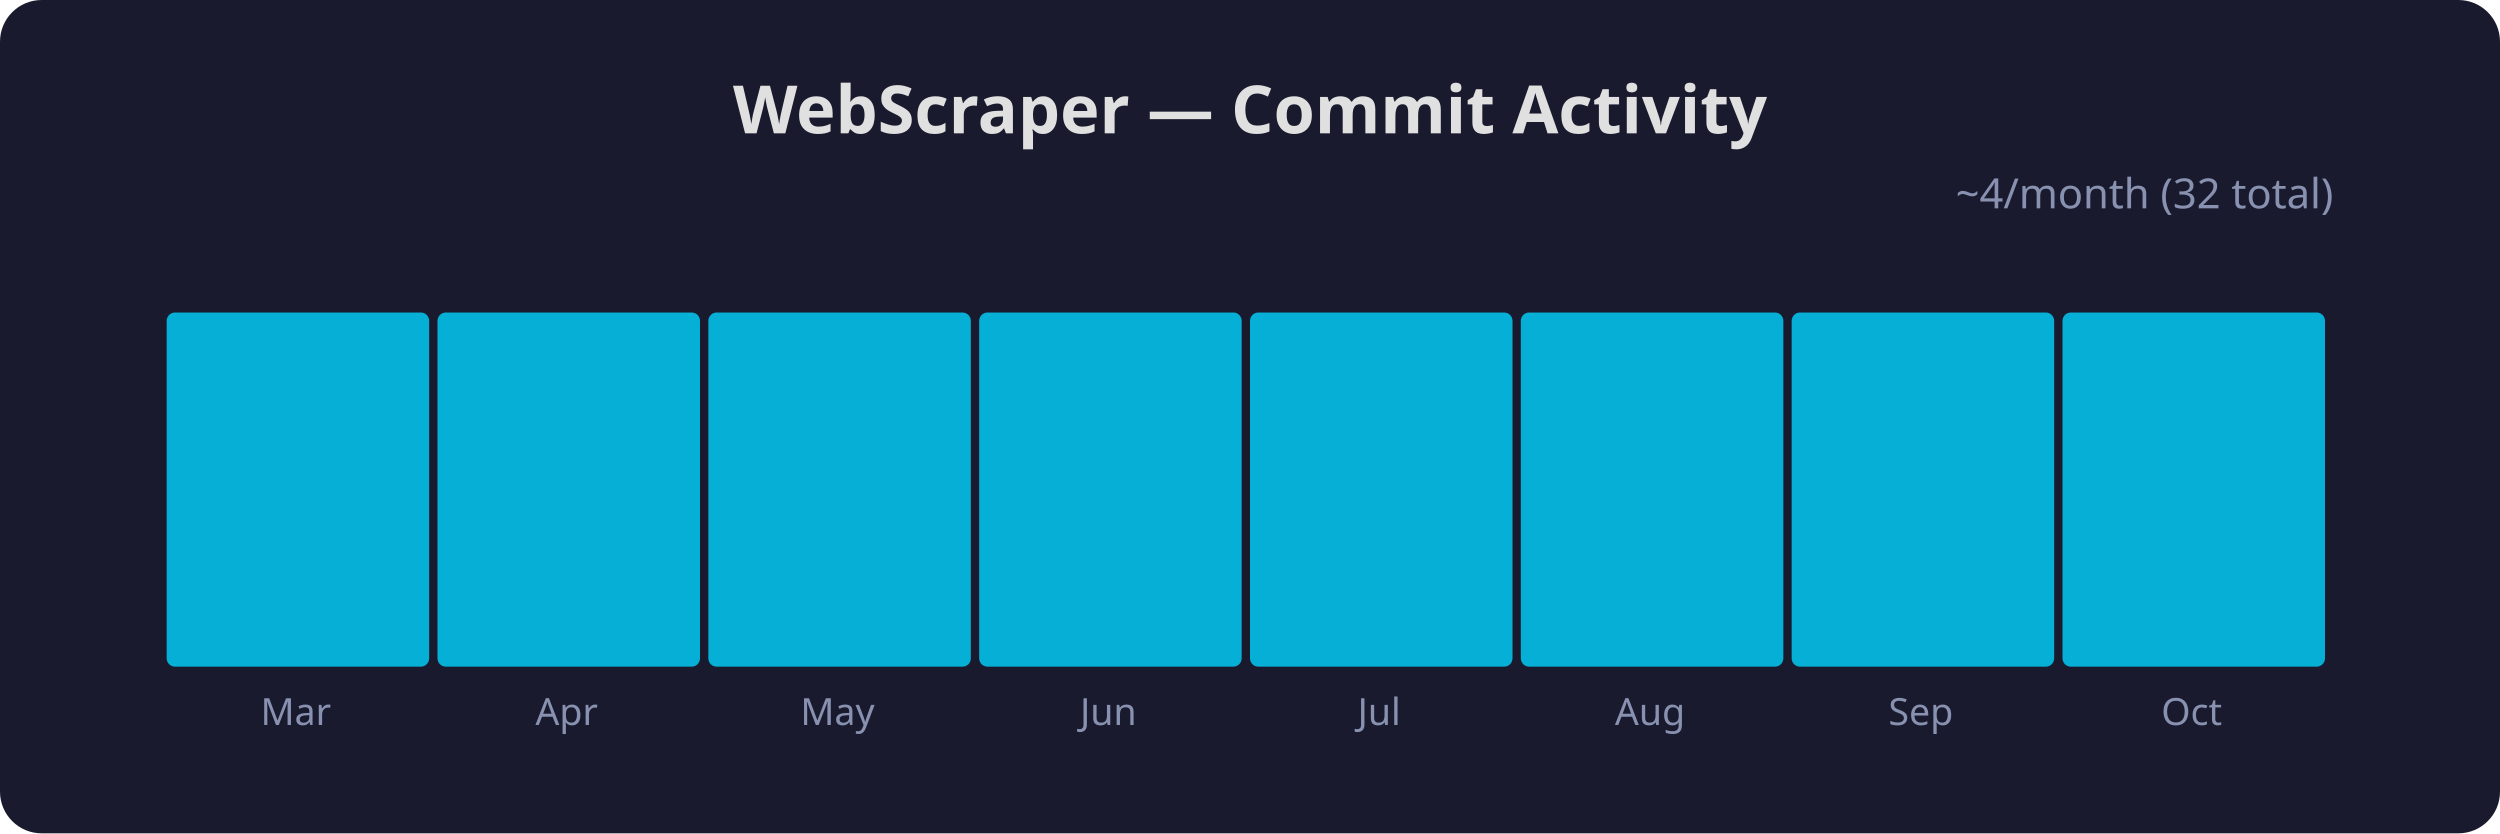
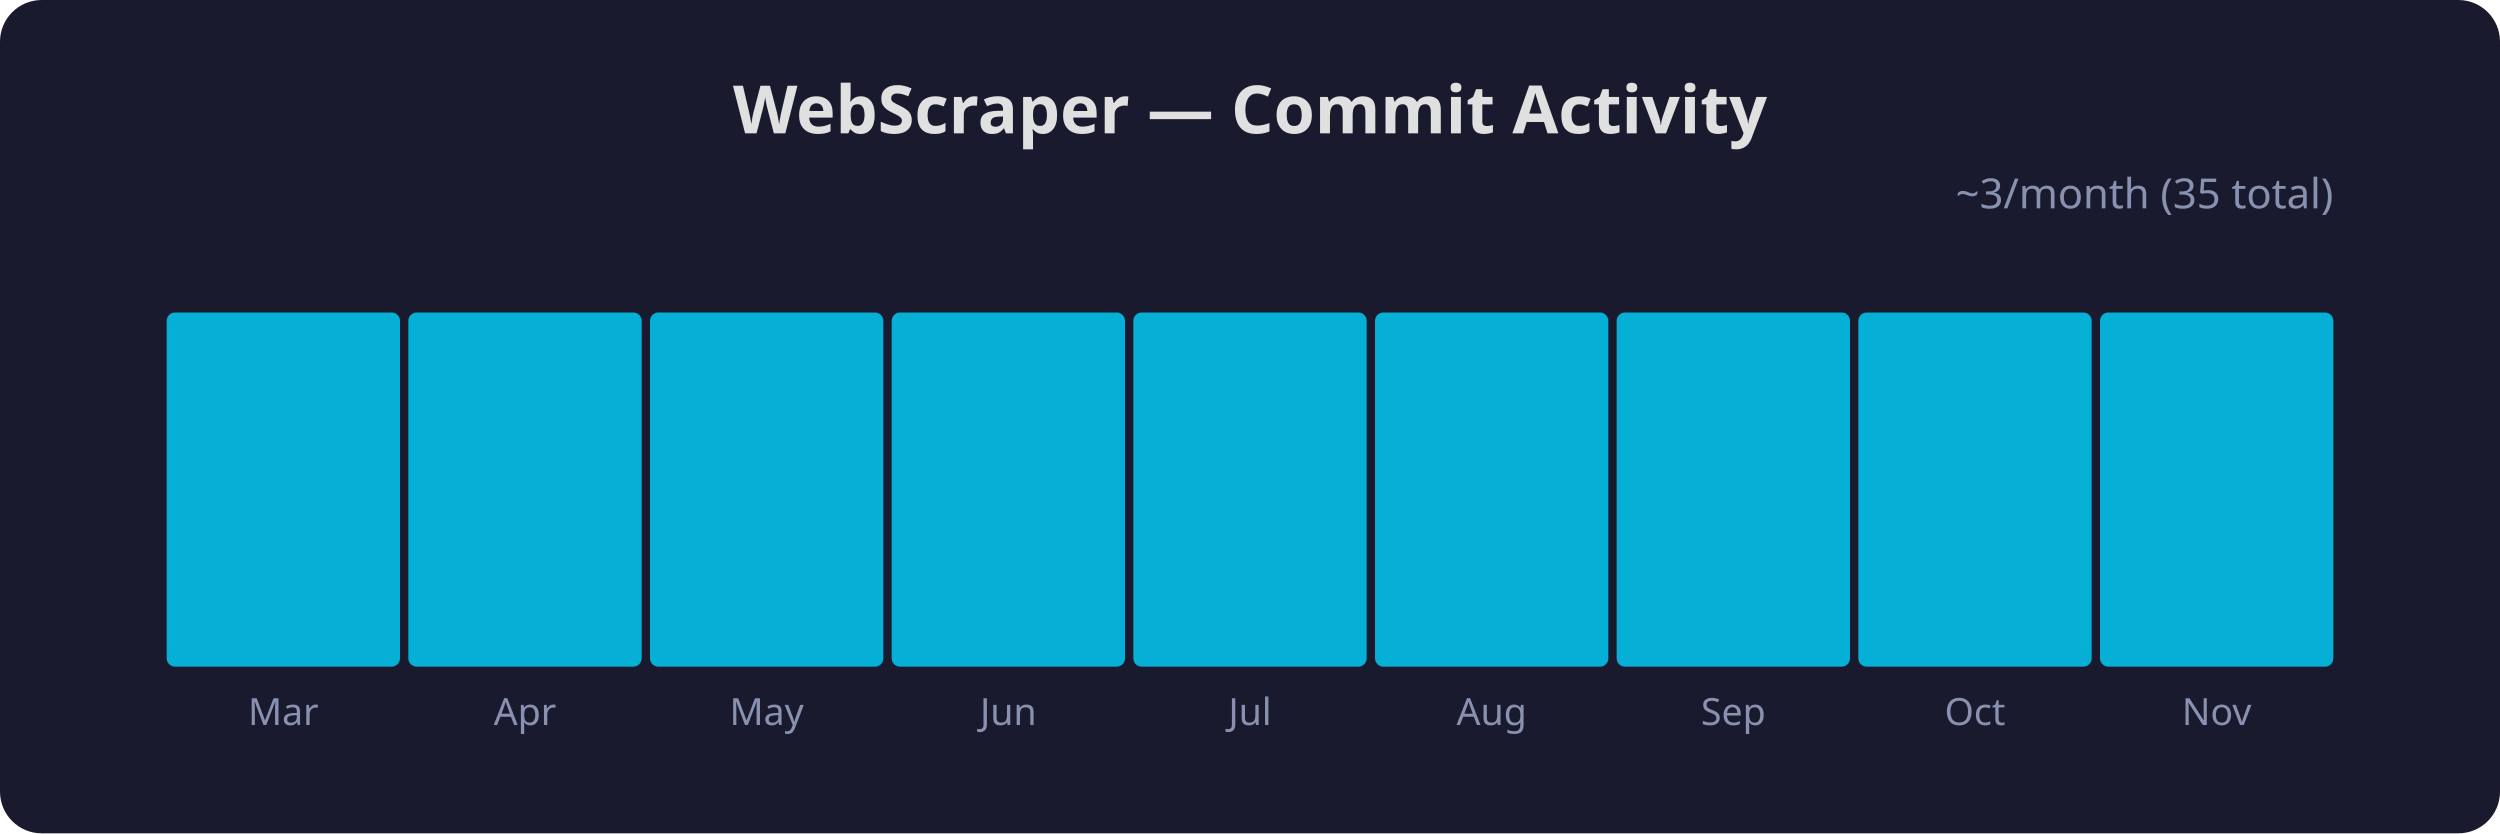
<svg xmlns="http://www.w3.org/2000/svg" width="600" height="200" viewBox="0 0 600 200">
  <rect x="0" y="0" width="600" height="200" rx="10" ry="10" fill="#1a1a2e" />
  <text x="300" y="32" font-family="sans-serif" font-size="16" font-weight="bold" fill="#e0e0e0" text-anchor="middle">WebScraper — Commit Activity</text>
-   <rect x="40" y="75" width="63" height="85" rx="2" ry="2" fill="#00d4ff" opacity="0.8" />
-   <text x="71" y="174" font-family="sans-serif" font-size="9" fill="#8892b0" text-anchor="middle">Mar</text>
-   <rect x="105" y="75" width="63" height="85" rx="2" ry="2" fill="#00d4ff" opacity="0.8" />
-   <text x="136" y="174" font-family="sans-serif" font-size="9" fill="#8892b0" text-anchor="middle">Apr</text>
-   <rect x="170" y="75" width="63" height="85" rx="2" ry="2" fill="#00d4ff" opacity="0.8" />
-   <text x="201" y="174" font-family="sans-serif" font-size="9" fill="#8892b0" text-anchor="middle">May</text>
-   <rect x="235" y="75" width="63" height="85" rx="2" ry="2" fill="#00d4ff" opacity="0.8" />
-   <text x="266" y="174" font-family="sans-serif" font-size="9" fill="#8892b0" text-anchor="middle">Jun</text>
-   <rect x="300" y="75" width="63" height="85" rx="2" ry="2" fill="#00d4ff" opacity="0.8" />
-   <text x="331" y="174" font-family="sans-serif" font-size="9" fill="#8892b0" text-anchor="middle">Jul</text>
-   <rect x="365" y="75" width="63" height="85" rx="2" ry="2" fill="#00d4ff" opacity="0.8" />
-   <text x="396" y="174" font-family="sans-serif" font-size="9" fill="#8892b0" text-anchor="middle">Aug</text>
-   <rect x="430" y="75" width="63" height="85" rx="2" ry="2" fill="#00d4ff" opacity="0.8" />
-   <text x="461" y="174" font-family="sans-serif" font-size="9" fill="#8892b0" text-anchor="middle">Sep</text>
-   <rect x="495" y="75" width="63" height="85" rx="2" ry="2" fill="#00d4ff" opacity="0.8" />
-   <text x="526" y="174" font-family="sans-serif" font-size="9" fill="#8892b0" text-anchor="middle">Oct</text>
-   <text x="560" y="50" font-family="sans-serif" font-size="10" fill="#8892b0" text-anchor="end">~4/month (32 total)</text>
+   <rect x="40" y="75" width="56" height="85" rx="2" ry="2" fill="#00d4ff" opacity="0.8" />
+   <text x="68" y="174" font-family="sans-serif" font-size="9" fill="#8892b0" text-anchor="middle">Mar</text>
+   <rect x="98" y="75" width="56" height="85" rx="2" ry="2" fill="#00d4ff" opacity="0.8" />
+   <text x="126" y="174" font-family="sans-serif" font-size="9" fill="#8892b0" text-anchor="middle">Apr</text>
+   <rect x="156" y="75" width="56" height="85" rx="2" ry="2" fill="#00d4ff" opacity="0.8" />
+   <text x="184" y="174" font-family="sans-serif" font-size="9" fill="#8892b0" text-anchor="middle">May</text>
+   <rect x="214" y="75" width="56" height="85" rx="2" ry="2" fill="#00d4ff" opacity="0.8" />
+   <text x="242" y="174" font-family="sans-serif" font-size="9" fill="#8892b0" text-anchor="middle">Jun</text>
+   <rect x="272" y="75" width="56" height="85" rx="2" ry="2" fill="#00d4ff" opacity="0.8" />
+   <text x="300" y="174" font-family="sans-serif" font-size="9" fill="#8892b0" text-anchor="middle">Jul</text>
+   <rect x="330" y="75" width="56" height="85" rx="2" ry="2" fill="#00d4ff" opacity="0.8" />
+   <text x="358" y="174" font-family="sans-serif" font-size="9" fill="#8892b0" text-anchor="middle">Aug</text>
+   <rect x="388" y="75" width="56" height="85" rx="2" ry="2" fill="#00d4ff" opacity="0.8" />
+   <text x="416" y="174" font-family="sans-serif" font-size="9" fill="#8892b0" text-anchor="middle">Sep</text>
+   <rect x="446" y="75" width="56" height="85" rx="2" ry="2" fill="#00d4ff" opacity="0.8" />
+   <text x="474" y="174" font-family="sans-serif" font-size="9" fill="#8892b0" text-anchor="middle">Oct</text>
+   <rect x="504" y="75" width="56" height="85" rx="2" ry="2" fill="#00d4ff" opacity="0.8" />
+   <text x="532" y="174" font-family="sans-serif" font-size="9" fill="#8892b0" text-anchor="middle">Nov</text>
+   <text x="560" y="50" font-family="sans-serif" font-size="10" fill="#8892b0" text-anchor="end">~3/month (35 total)</text>
</svg>
